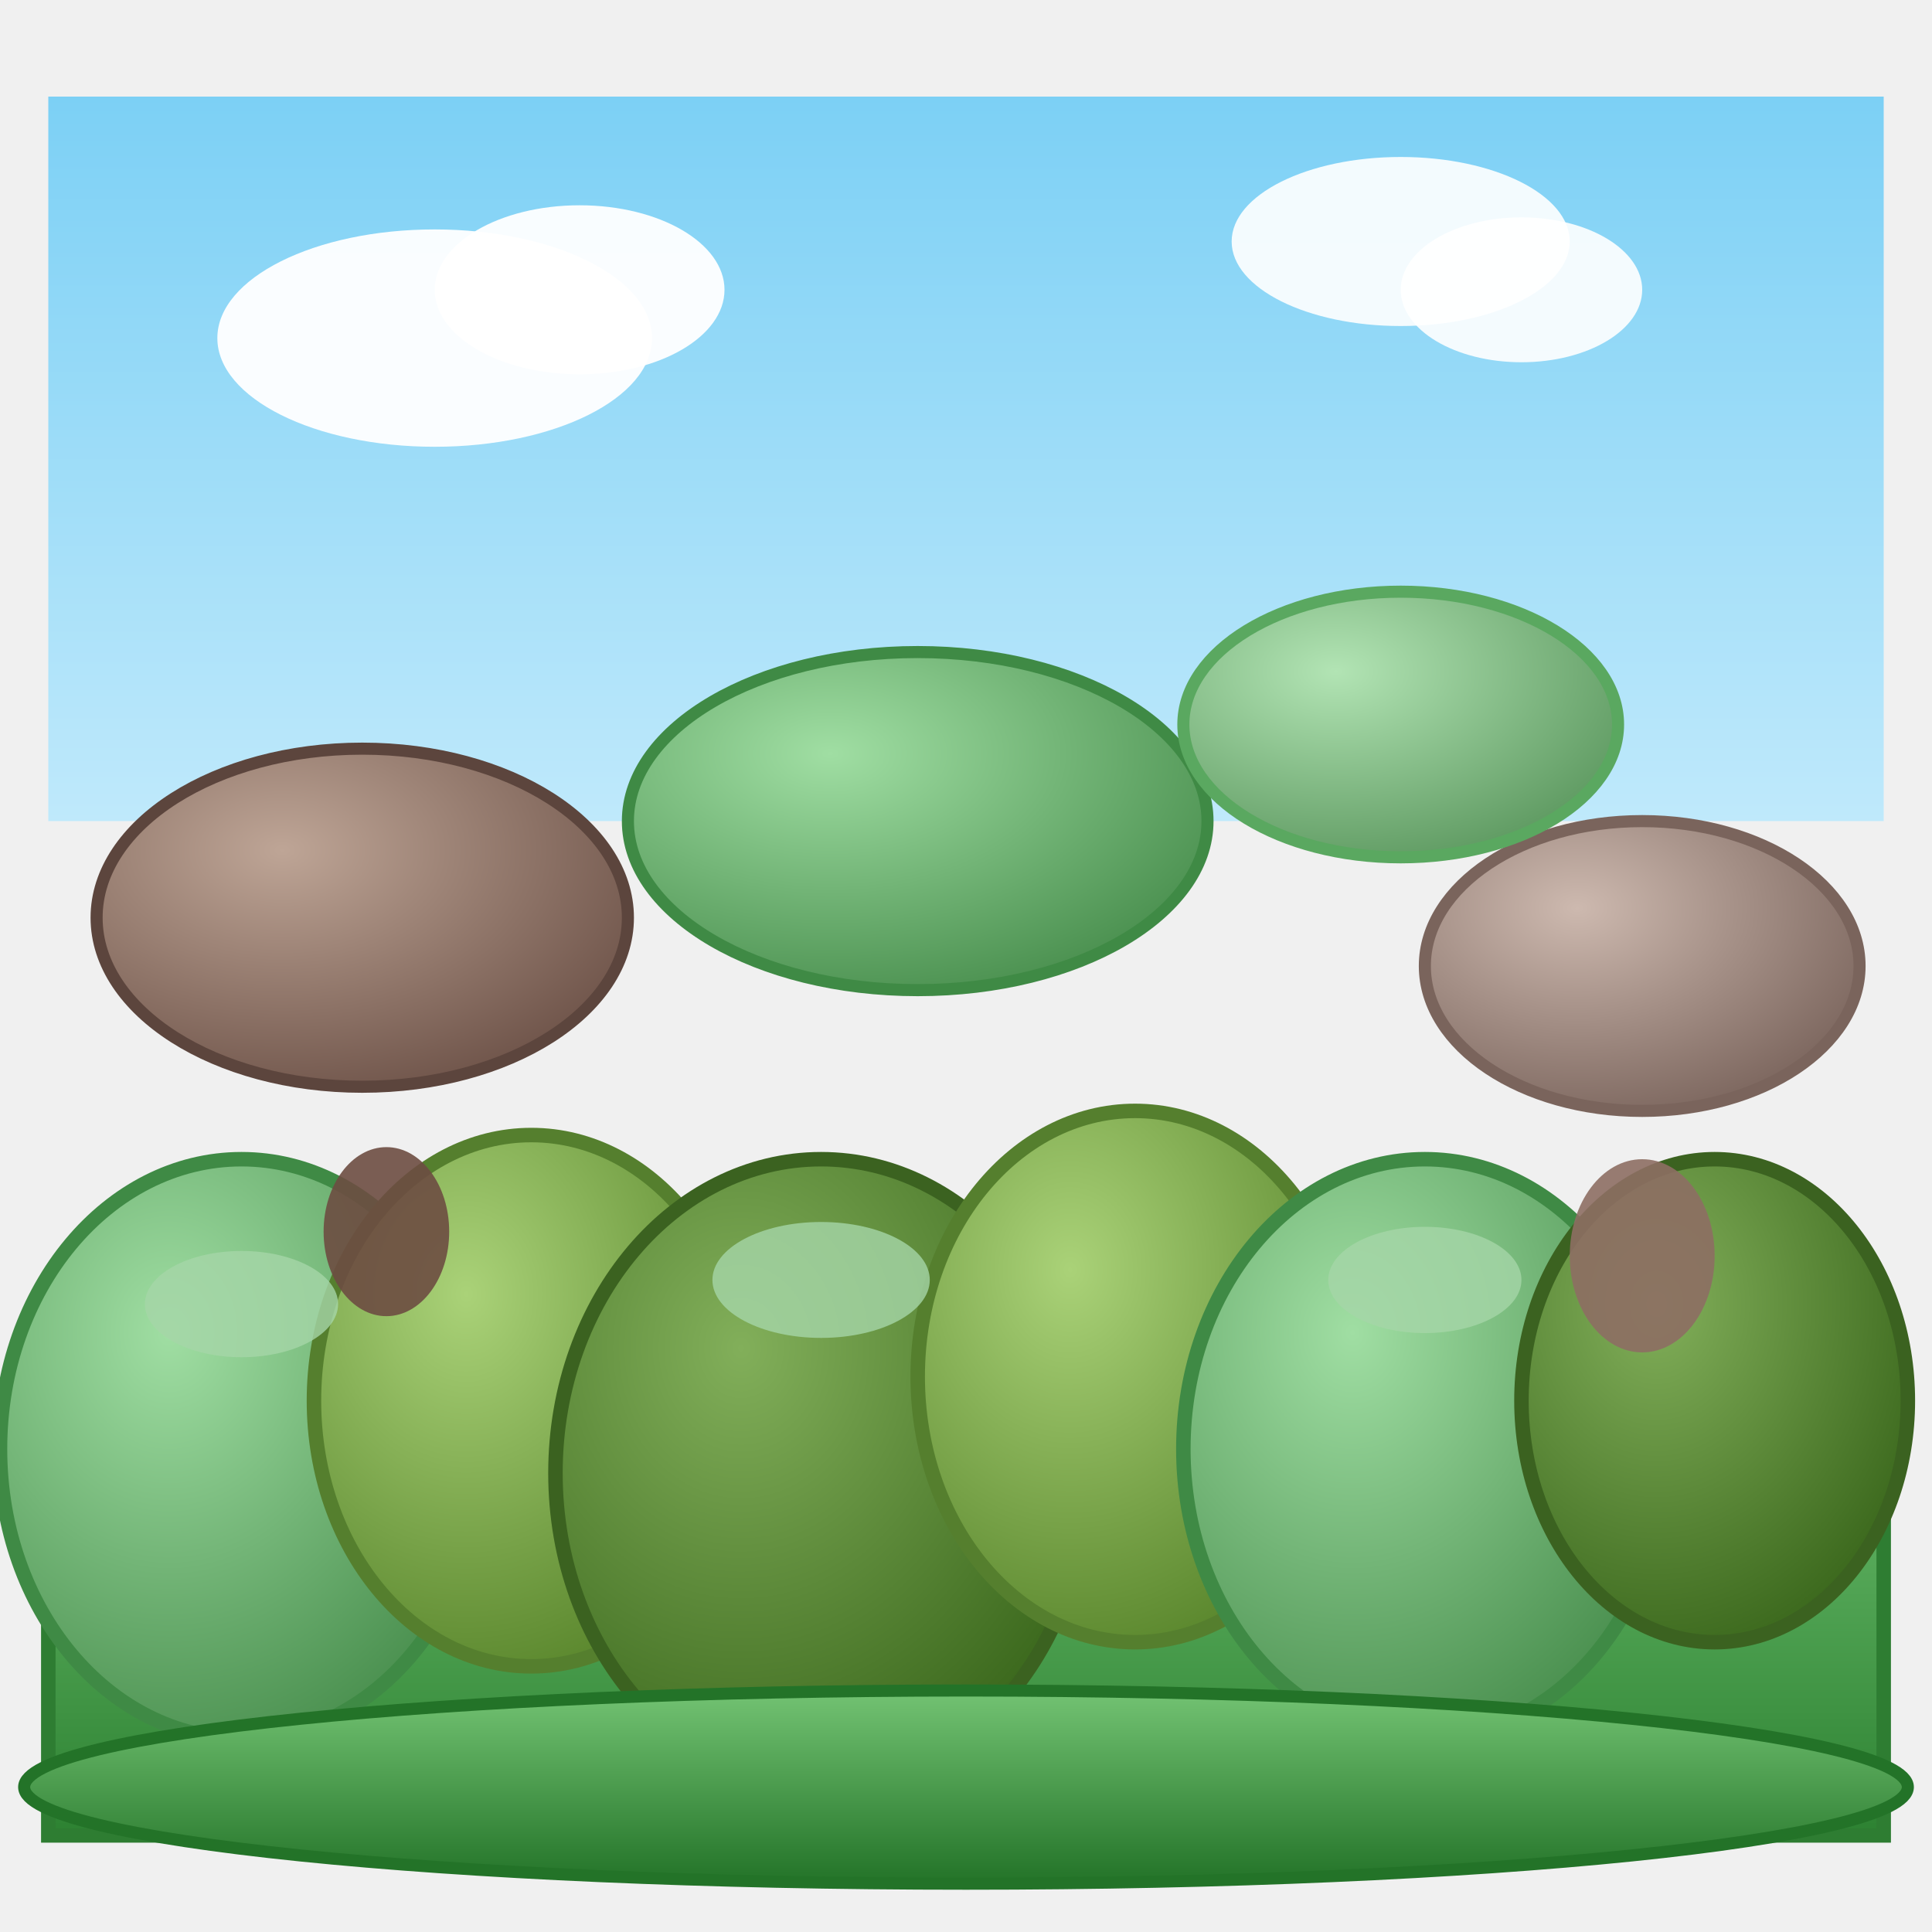
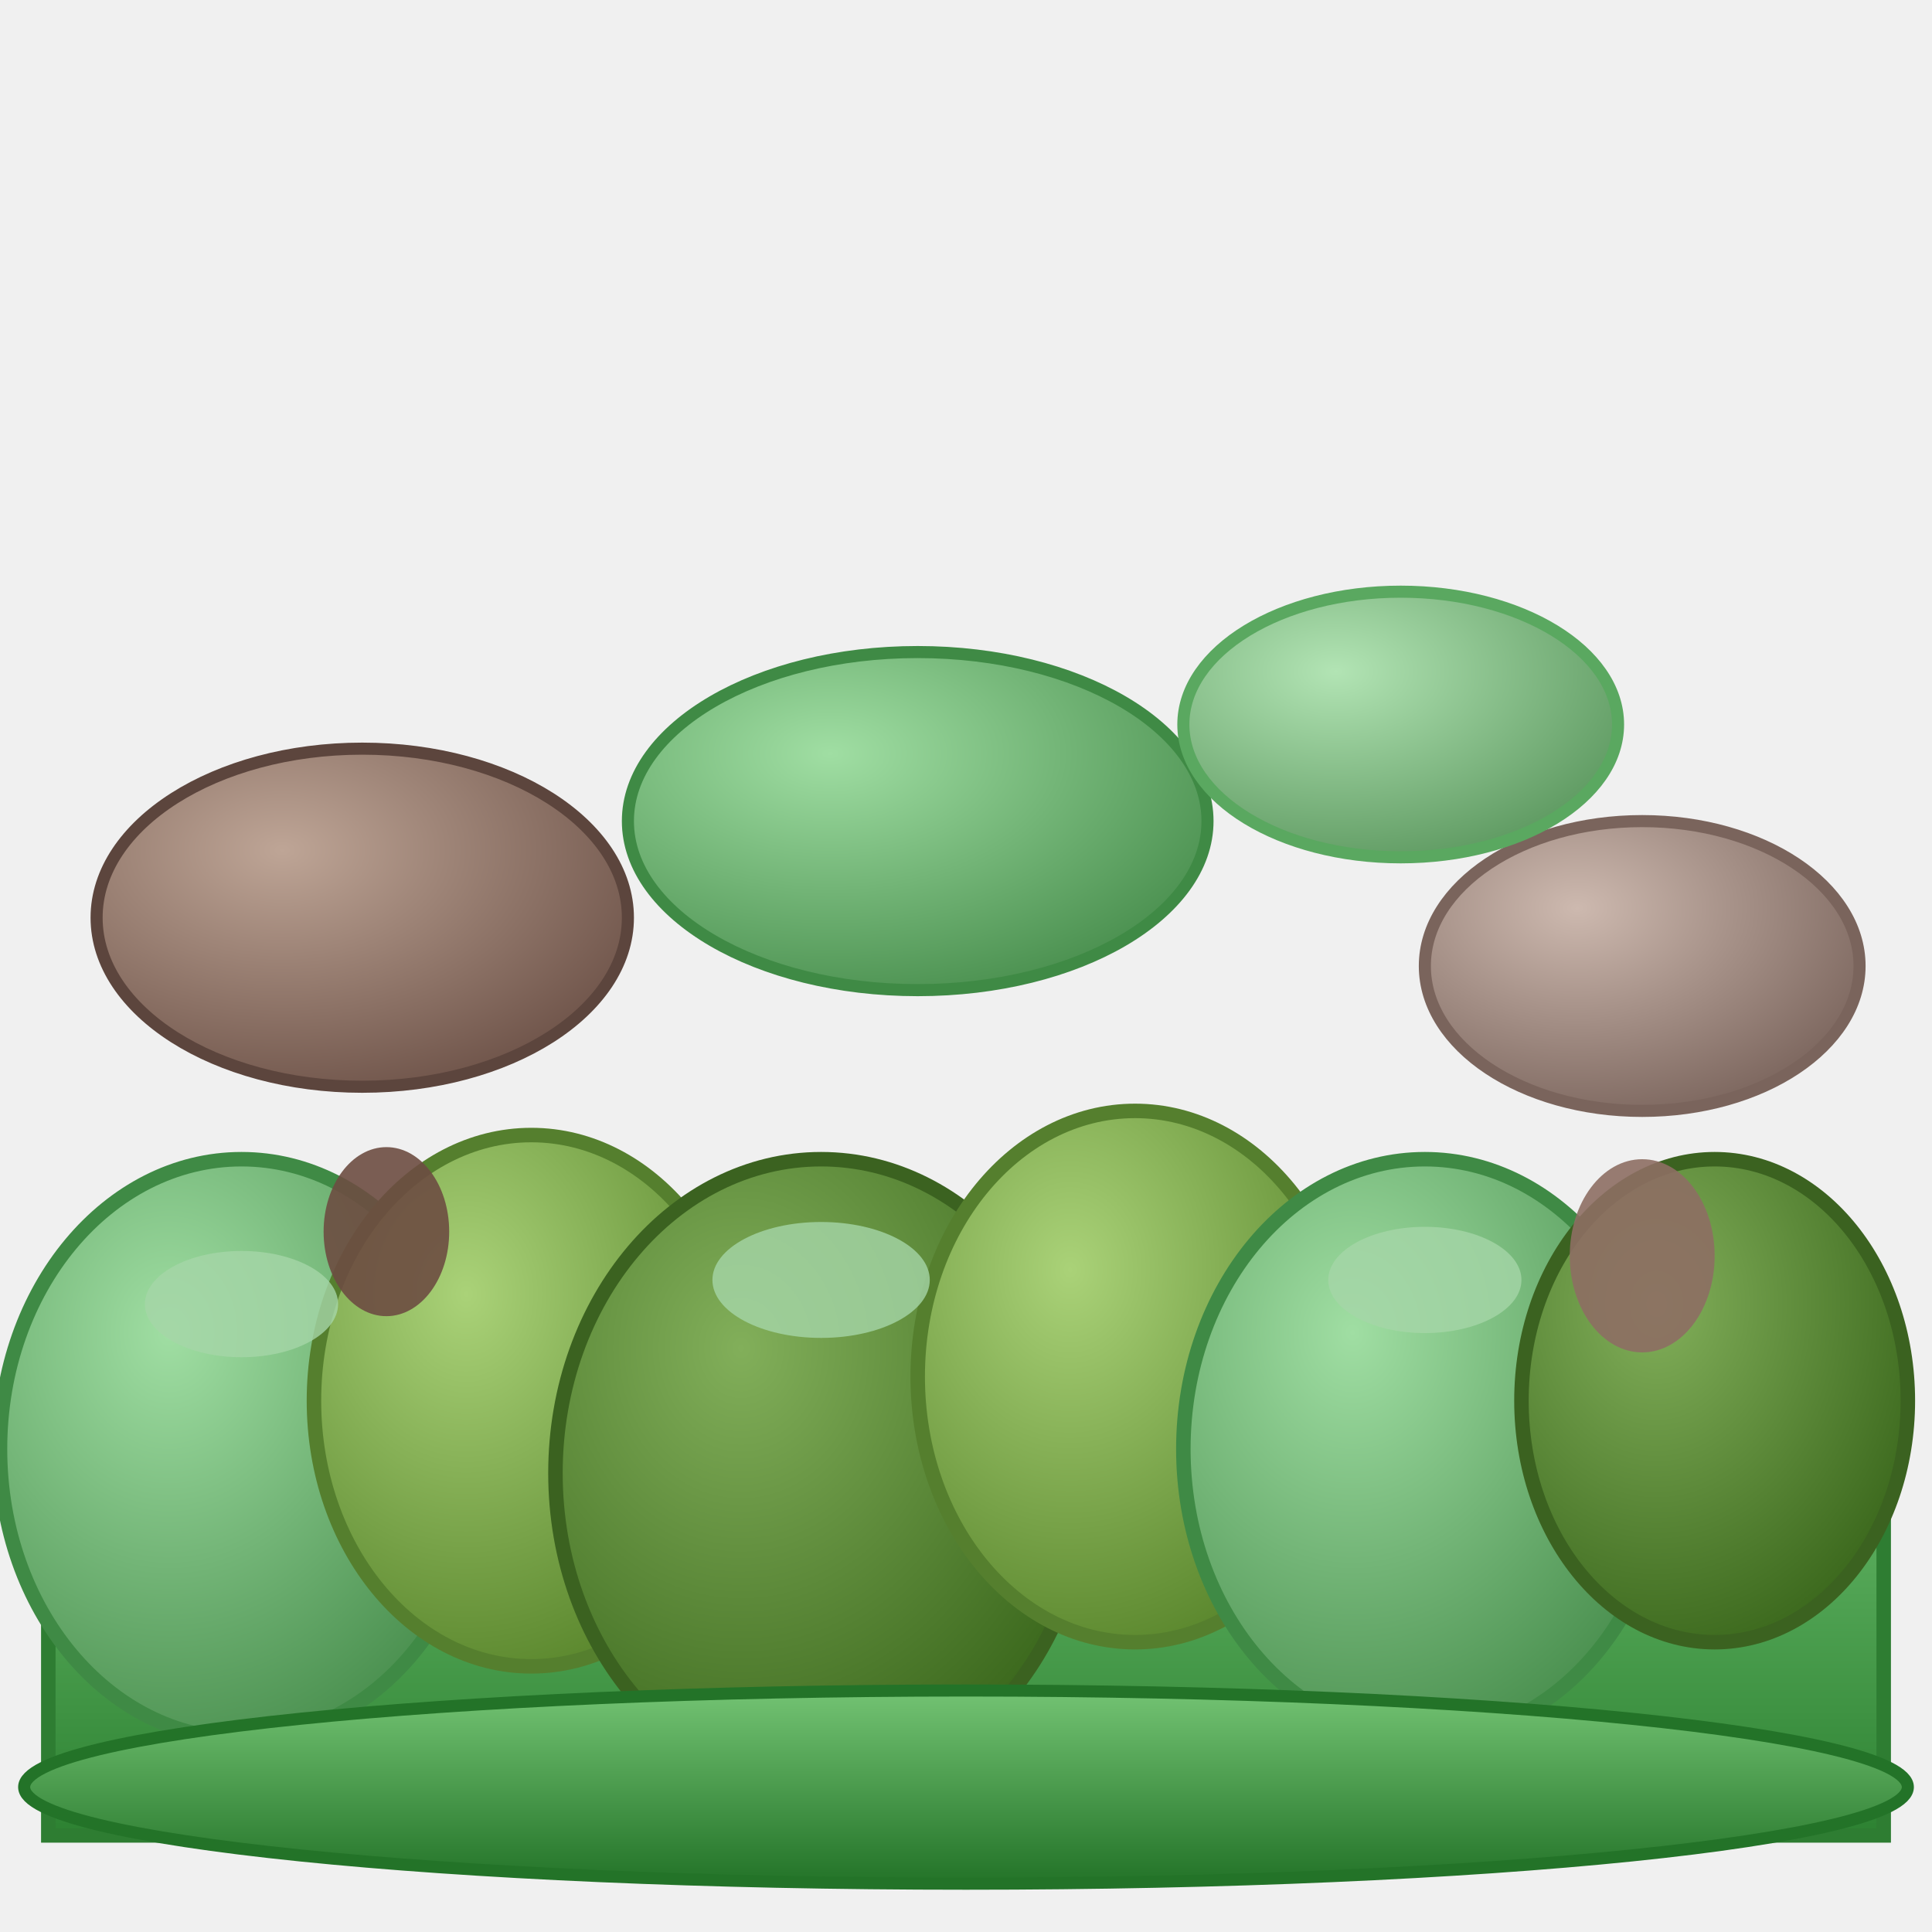
<svg xmlns="http://www.w3.org/2000/svg" viewBox="0 0 80 80">
  <defs>
    <linearGradient id="chSky" x1="0" y1="0" x2="0" y2="1">
      <stop offset="0" stop-color="#7cd0f5" />
      <stop offset="1" stop-color="#bfe9fb" />
    </linearGradient>
    <radialGradient id="chBrownA" cx="35%" cy="30%" r="80%">
      <stop offset="0" stop-color="#bea596" />
      <stop offset="1" stop-color="#6b5046" />
    </radialGradient>
    <radialGradient id="chBrownB" cx="35%" cy="30%" r="80%">
      <stop offset="0" stop-color="#cdb9af" />
      <stop offset="1" stop-color="#78625a" />
    </radialGradient>
    <radialGradient id="chGreenA" cx="35%" cy="30%" r="80%">
      <stop offset="0" stop-color="#a0dea3" />
      <stop offset="1" stop-color="#468c4b" />
    </radialGradient>
    <radialGradient id="chGreenB" cx="35%" cy="30%" r="80%">
      <stop offset="0" stop-color="#b2e4b4" />
      <stop offset="1" stop-color="#5a965d" />
    </radialGradient>
    <radialGradient id="chGreenC" cx="35%" cy="30%" r="80%">
      <stop offset="0" stop-color="#aad278" />
      <stop offset="1" stop-color="#558228" />
    </radialGradient>
    <radialGradient id="chGreenD" cx="35%" cy="30%" r="80%">
      <stop offset="0" stop-color="#82af5a" />
      <stop offset="1" stop-color="#376419" />
    </radialGradient>
    <linearGradient id="chGrass" x1="0" y1="0" x2="0" y2="1">
      <stop offset="0" stop-color="#82d282" />
      <stop offset="1" stop-color="#2d8232" />
    </linearGradient>
    <linearGradient id="chStrip" x1="0" y1="0" x2="0" y2="1">
      <stop offset="0" stop-color="#73c373" />
      <stop offset="1" stop-color="#237328" />
    </linearGradient>
  </defs>
-   <rect x="2" y="4" width="76" height="30" fill="url(#chSky)" />
-   <g>
-     <ellipse cx="18" cy="14" rx="9" ry="4.5" fill="#FFFFFF" opacity="0.95">
-       <animate attributeName="cx" values="18;24;18" dur="9s" repeatCount="indefinite" />
-     </ellipse>
-     <ellipse cx="24" cy="12" rx="6" ry="3.5" fill="#FFFFFF" opacity="0.95">
-       <animate attributeName="cx" values="24;30;24" dur="9s" repeatCount="indefinite" />
-     </ellipse>
-   </g>
-   <g>
-     <ellipse cx="58" cy="10" rx="7" ry="3.5" fill="#FFFFFF" opacity="0.9">
-       <animate attributeName="cx" values="58;52;58" dur="12s" repeatCount="indefinite" />
-     </ellipse>
-     <ellipse cx="63" cy="12" rx="5" ry="3" fill="#FFFFFF" opacity="0.9">
-       <animate attributeName="cx" values="63;57;63" dur="12s" repeatCount="indefinite" />
-     </ellipse>
-   </g>
  <ellipse cx="15" cy="38" rx="11" ry="7" fill="url(#chBrownA)" stroke="#5c453d" stroke-width="0.5" />
  <ellipse cx="68" cy="40" rx="9" ry="6" fill="url(#chBrownB)" stroke="#7a645c" stroke-width="0.5" />
  <ellipse cx="38" cy="34" rx="12" ry="7" fill="url(#chGreenA)" stroke="#3f8a45" stroke-width="0.5" />
  <ellipse cx="58" cy="30" rx="9" ry="5.5" fill="url(#chGreenB)" stroke="#5aa860" stroke-width="0.5" />
  <path d="M 2 62 Q 10 42 20 60 Q 28 46 38 60 Q 46 44 56 61 Q 64 47 72 59 Q 76 50 78 62 L 78 76 L 2 76 Z" fill="url(#chGrass)" stroke="#2e7d32" stroke-width="0.6" />
  <ellipse cx="10" cy="60" rx="10" ry="12" fill="url(#chGreenA)" stroke="#3f8a45" stroke-width="0.6" />
  <ellipse cx="22" cy="58" rx="9" ry="11" fill="url(#chGreenC)" stroke="#557f2e" stroke-width="0.6" />
  <ellipse cx="34" cy="61" rx="11" ry="13" fill="url(#chGreenD)" stroke="#3b6220" stroke-width="0.6" />
  <ellipse cx="47" cy="57" rx="9" ry="11" fill="url(#chGreenC)" stroke="#557f2e" stroke-width="0.6" />
  <ellipse cx="59" cy="60" rx="10" ry="12" fill="url(#chGreenA)" stroke="#3f8a45" stroke-width="0.6" />
  <ellipse cx="71" cy="58" rx="8" ry="10" fill="url(#chGreenD)" stroke="#3b6220" stroke-width="0.6" />
  <ellipse cx="10" cy="54" rx="4" ry="2.2" fill="#A5D6A7" opacity="0.8" />
  <ellipse cx="34" cy="53" rx="4.5" ry="2.4" fill="#A5D6A7" opacity="0.8" />
  <ellipse cx="59" cy="53" rx="4" ry="2.2" fill="#A5D6A7" opacity="0.8" />
  <g opacity="0.9">
    <ellipse cx="68" cy="52" rx="3" ry="4" fill="#8D6E63" />
    <ellipse cx="16" cy="51" rx="2.6" ry="3.5" fill="#6D4C41" />
  </g>
  <ellipse cx="40" cy="74" rx="39" ry="4" fill="url(#chStrip)" stroke="#237328" stroke-width="0.5" />
</svg>
